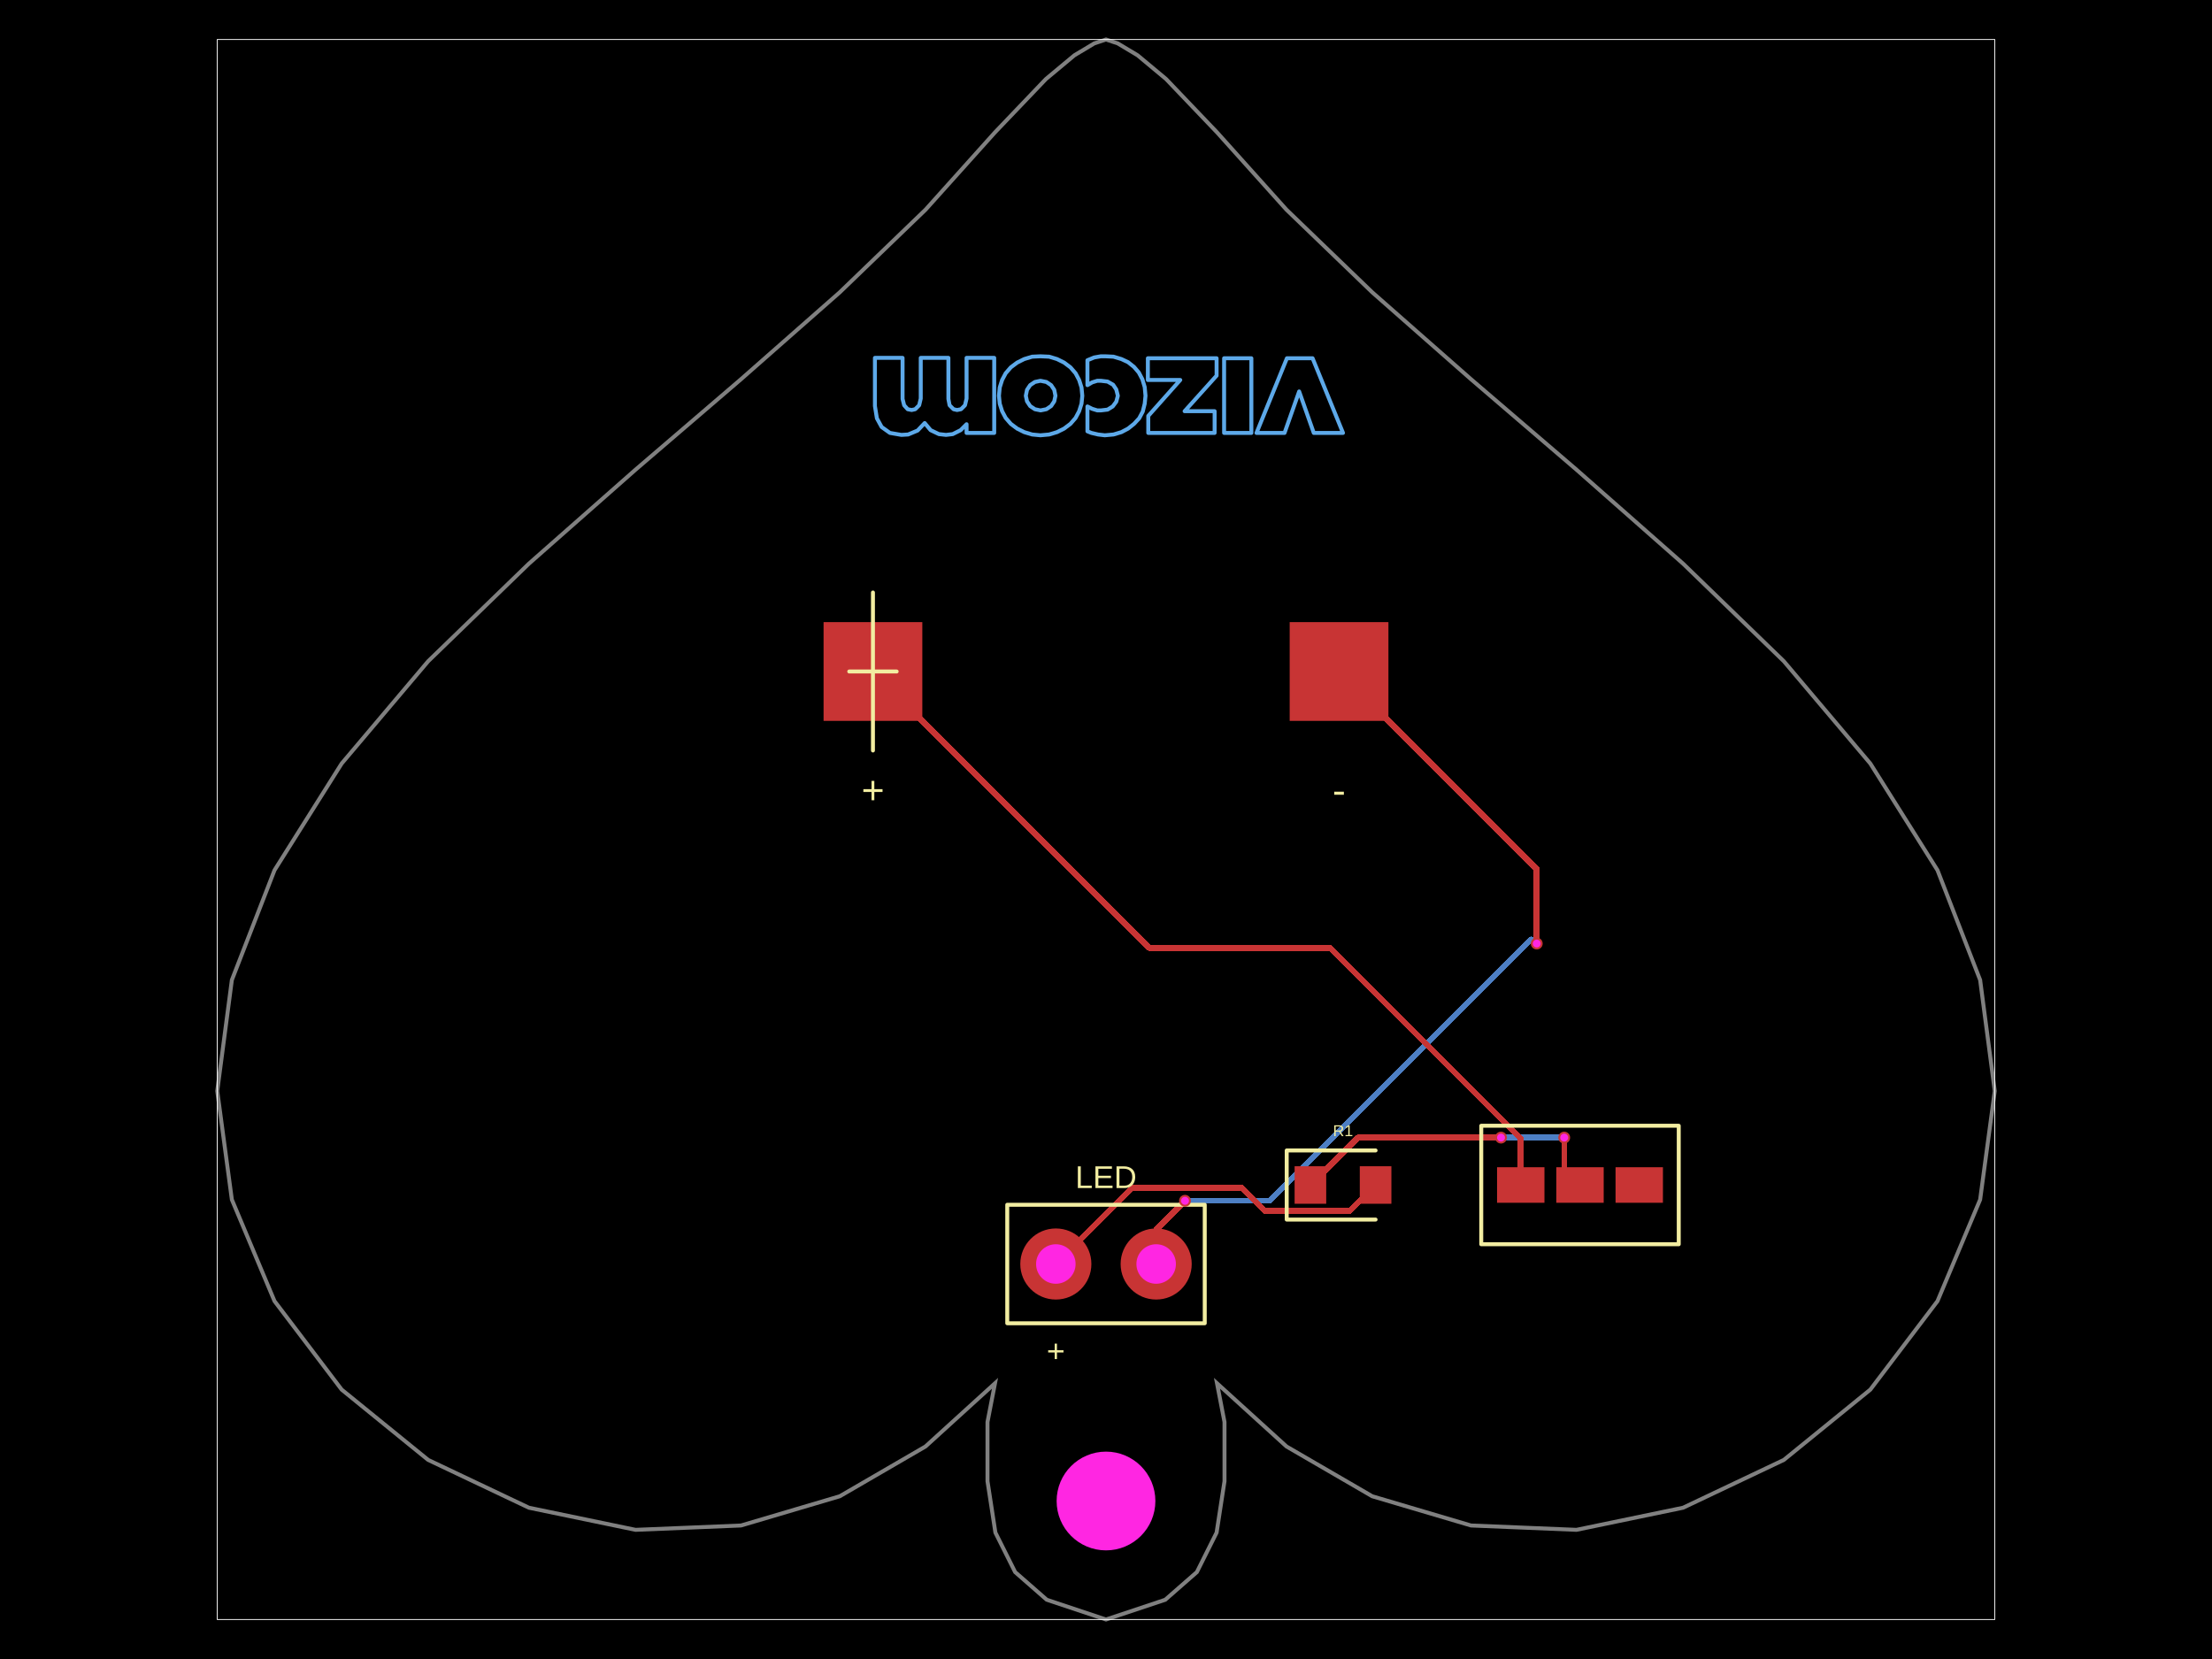
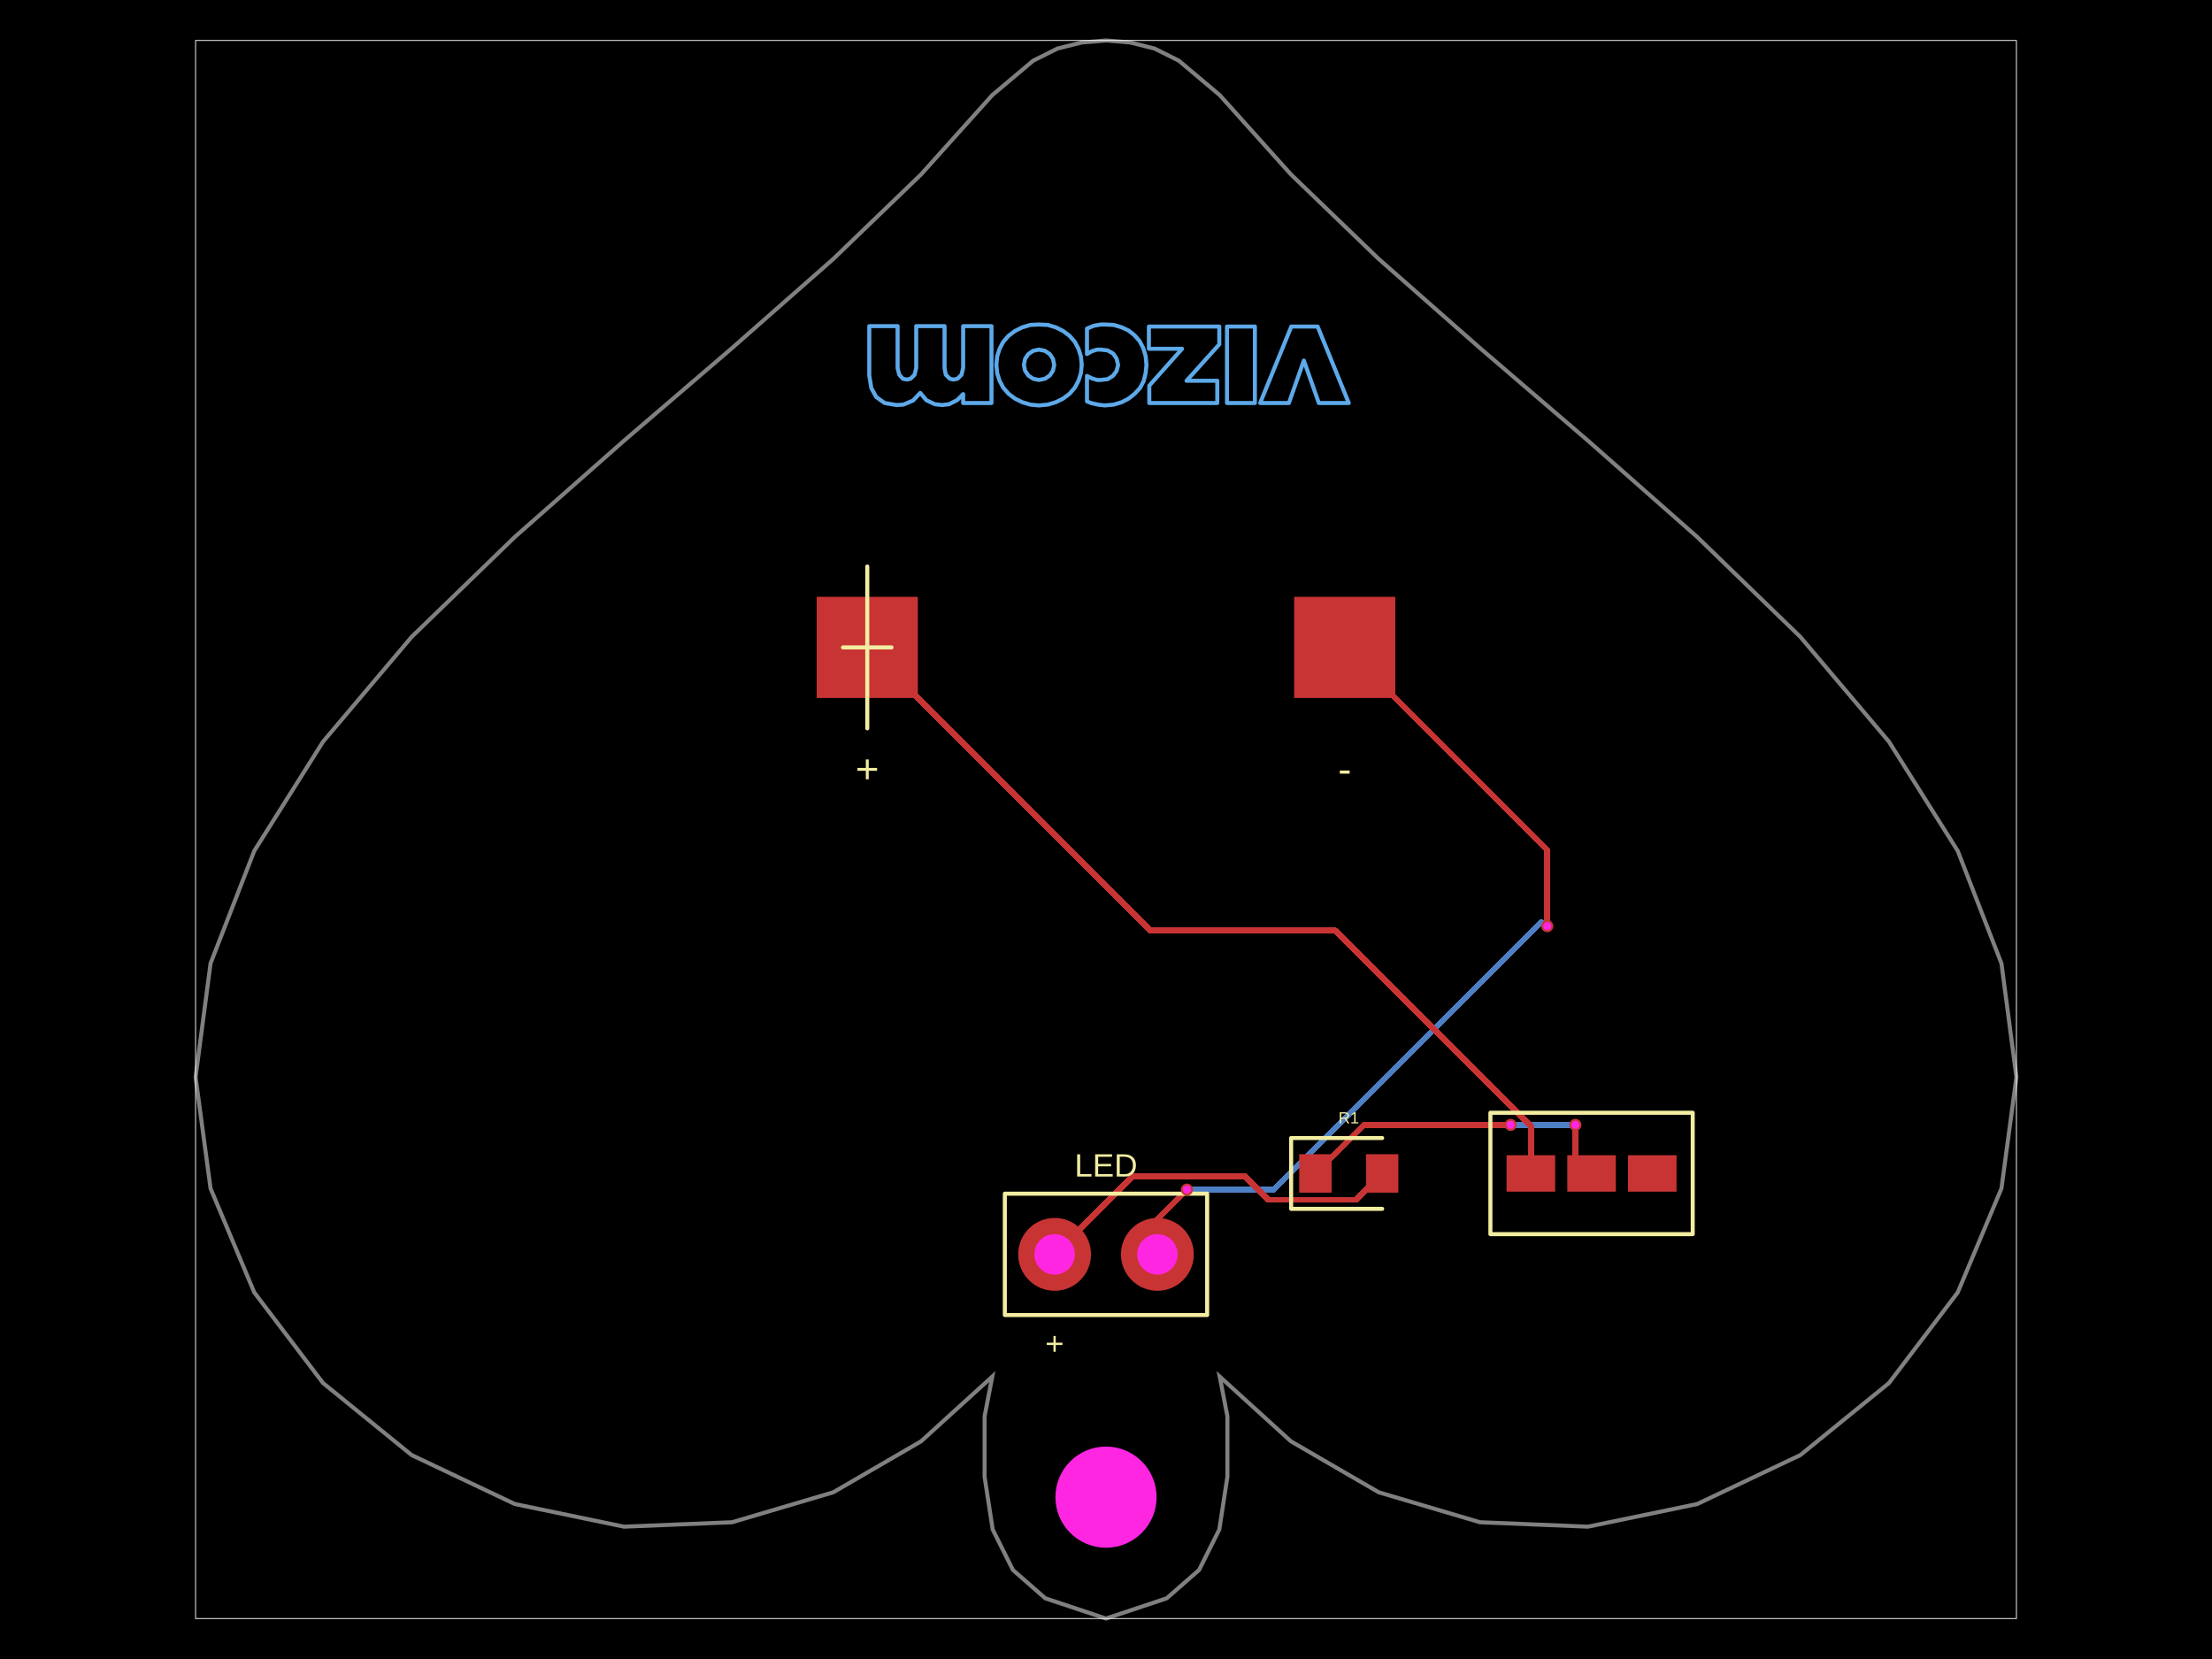
<svg xmlns="http://www.w3.org/2000/svg" width="800" height="600" data-software-used-string="@tscircuit/core@0.0.1112">
  <style />
  <rect class="boundary" x="0" y="0" fill="#000" width="800" height="600" data-type="pcb_background" data-pcb-layer="global" />
-   <rect class="pcb-boundary" fill="none" stroke="#fff" stroke-width="0.3" x="78.571" y="14.286" width="642.857" height="571.429" data-type="pcb_boundary" data-pcb-layer="global" />
-   <path class="pcb-board" d="M 400 585.714 L 421.429 578.571 L 432.857 568.571 L 440 554.286 L 442.857 535.714 L 442.857 514.286 L 440.143 500.286 L 465.286 523.143 L 496.286 541.143 L 532 551.714 L 570.143 553.286 L 608.714 545.286 L 645.143 528 L 676.429 502.571 L 700.714 470.571 L 716.143 433.857 L 721.429 394.571 L 716.143 354.429 L 700.714 314.714 L 676.429 276.143 L 645.143 239.143 L 608.714 203.857 L 570.143 169.857 L 532 137.143 L 496.286 105.714 L 465.286 75.857 L 440.143 47.857 L 421.714 28.571 L 411.429 20 L 404.286 15.714 L 400 14.286 L 395.714 15.714 L 388.571 20 L 378.286 28.571 L 359.857 47.857 L 334.714 75.857 L 303.714 105.714 L 268 137.143 L 229.857 169.857 L 191.286 203.857 L 154.857 239.143 L 123.571 276.143 L 99.286 314.714 L 83.857 354.429 L 78.571 394.571 L 83.857 433.857 L 99.286 470.571 L 123.571 502.571 L 154.857 528 L 191.286 545.286 L 229.857 553.286 L 268 551.714 L 303.714 541.143 L 334.714 523.143 L 359.857 500.286 L 357.143 514.286 L 357.143 535.714 L 360 554.286 L 367.143 568.571 L 378.571 578.571 Z" fill="none" stroke="rgba(255, 255, 255, 0.5)" stroke-width="1.429" data-type="pcb_board" data-pcb-layer="board" />
-   <path class="pcb-trace" stroke="rgb(77, 127, 196)" fill="none" d="M 542.857 411.429 L 542.857 411.429" stroke-width="2.143" stroke-linecap="round" stroke-linejoin="round" shape-rendering="crispEdges" data-type="pcb_trace" data-pcb-layer="bottom" />
-   <path class="pcb-trace" stroke="rgb(77, 127, 196)" fill="none" d="M 542.857 411.429 L 564.273 411.429" stroke-width="2.143" stroke-linecap="round" stroke-linejoin="round" shape-rendering="crispEdges" data-type="pcb_trace" data-pcb-layer="bottom" />
-   <path class="pcb-trace" stroke="rgb(77, 127, 196)" fill="none" d="M 564.273 411.429 L 564.273 411.429" stroke-width="2.143" stroke-linecap="round" stroke-linejoin="round" shape-rendering="crispEdges" data-type="pcb_trace" data-pcb-layer="bottom" />
-   <path class="pcb-trace" stroke="rgb(77, 127, 196)" fill="none" d="M 564.273 411.429 L 565.714 411.429" stroke-width="2.143" stroke-linecap="round" stroke-linejoin="round" shape-rendering="crispEdges" data-type="pcb_trace" data-pcb-layer="bottom" />
-   <path class="pcb-trace" stroke="rgb(77, 127, 196)" fill="none" d="M 565.714 411.429 L 565.714 411.429" stroke-width="2.143" stroke-linecap="round" stroke-linejoin="round" shape-rendering="crispEdges" data-type="pcb_trace" data-pcb-layer="bottom" />
-   <path class="pcb-trace" stroke="rgb(77, 127, 196)" fill="none" d="M 428.571 434.286 L 428.571 434.286" stroke-width="2.143" stroke-linecap="round" stroke-linejoin="round" shape-rendering="crispEdges" data-type="pcb_trace" data-pcb-layer="bottom" />
-   <path class="pcb-trace" stroke="rgb(77, 127, 196)" fill="none" d="M 428.571 434.286 L 459.195 434.286" stroke-width="2.143" stroke-linecap="round" stroke-linejoin="round" shape-rendering="crispEdges" data-type="pcb_trace" data-pcb-layer="bottom" />
-   <path class="pcb-trace" stroke="rgb(77, 127, 196)" fill="none" d="M 459.195 434.286 L 553.699 339.781" stroke-width="2.143" stroke-linecap="round" stroke-linejoin="round" shape-rendering="crispEdges" data-type="pcb_trace" data-pcb-layer="bottom" />
-   <path class="pcb-trace" stroke="rgb(77, 127, 196)" fill="none" d="M 553.699 339.781 L 555.786 341.25" stroke-width="2.143" stroke-linecap="round" stroke-linejoin="round" shape-rendering="crispEdges" data-type="pcb_trace" data-pcb-layer="bottom" />
-   <path class="pcb-trace" stroke="rgb(77, 127, 196)" fill="none" d="M 555.786 341.25 L 555.786 341.25" stroke-width="2.143" stroke-linecap="round" stroke-linejoin="round" shape-rendering="crispEdges" data-type="pcb_trace" data-pcb-layer="bottom" />
-   <path class="pcb-silkscreen pcb-silkscreen-bottom" d="M 474.714 129.571 L 485.714 156.571 L 475.143 156.571 L 469.857 141.571 L 464.571 156.571 L 454.429 156.571 L 465.429 129.571 L 474.714 129.571 Z" fill="none" stroke="#5da9e9" stroke-width="1.429" stroke-linecap="round" stroke-linejoin="round" data-pcb-component-id="null" data-pcb-silkscreen-path-id="pcb_silkscreen_path_5" data-type="pcb_silkscreen_path" data-pcb-layer="bottom" />
-   <path class="pcb-silkscreen pcb-silkscreen-bottom" d="M 442.714 129.571 L 452.571 129.571 L 452.571 156.571 L 442.714 156.571 L 442.714 129.571 Z" fill="none" stroke="#5da9e9" stroke-width="1.429" stroke-linecap="round" stroke-linejoin="round" data-pcb-component-id="null" data-pcb-silkscreen-path-id="pcb_silkscreen_path_6" data-type="pcb_silkscreen_path" data-pcb-layer="bottom" />
-   <path class="pcb-silkscreen pcb-silkscreen-bottom" d="M 415.286 156.571 L 415.286 150.429 L 426.857 137.429 L 415.143 137.429 L 415.143 129.571 L 440 129.571 L 440 135.857 L 428.429 148.714 L 439.286 148.714 L 439.286 156.571 L 415.286 156.571 Z" fill="none" stroke="#5da9e9" stroke-width="1.429" stroke-linecap="round" stroke-linejoin="round" data-pcb-component-id="null" data-pcb-silkscreen-path-id="pcb_silkscreen_path_7" data-type="pcb_silkscreen_path" data-pcb-layer="bottom" />
-   <path class="pcb-silkscreen pcb-silkscreen-bottom" d="M 414.286 143.143 L 414 146 L 413.286 148.857 L 412 151.286 L 410.143 153.286 L 408 155 L 405.571 156.286 L 402.714 157.143 L 399.571 157.429 L 397.143 157.143 L 394.714 156.571 L 393.286 156 L 393.286 147 L 395 147.857 L 396.857 148.429 L 398.143 148.429 L 400.571 148.143 L 402.429 147 L 403.714 145.286 L 404.286 143.143 L 403.714 140.857 L 402.571 139.143 L 400.571 138 L 398.143 137.714 L 396.857 137.714 L 395 138.286 L 393.286 139.286 L 393.286 130.286 L 395.714 129.286 L 398.143 128.857 L 399.714 128.857 L 402.714 129 L 405.571 129.857 L 408 131 L 410.143 132.714 L 411.857 134.714 L 413.143 137.143 L 414 140 L 414.286 143.143 Z" fill="none" stroke="#5da9e9" stroke-width="1.429" stroke-linecap="round" stroke-linejoin="round" data-pcb-component-id="null" data-pcb-silkscreen-path-id="pcb_silkscreen_path_8" data-type="pcb_silkscreen_path" data-pcb-layer="bottom" />
-   <path class="pcb-silkscreen pcb-silkscreen-bottom" d="M 376.286 157.429 L 373.286 157.143 L 370.429 156.286 L 367.857 155 L 365.571 153.286 L 363.714 151.143 L 362.429 148.714 L 361.571 146 L 361.286 143.143 L 361.571 140.143 L 362.429 137.429 L 363.714 135 L 365.571 132.857 L 367.857 131.143 L 370.429 129.857 L 373.286 129 L 376.286 128.857 L 379.429 129 L 382.286 129.857 L 384.857 131.143 L 387.143 132.857 L 389 135 L 390.286 137.429 L 391.143 140.143 L 391.429 143.143 L 391.143 146 L 390.286 148.714 L 389 151.143 L 387.143 153.286 L 384.857 155 L 382.286 156.286 L 379.429 157.143 L 376.286 157.429 Z" fill="none" stroke="#5da9e9" stroke-width="1.429" stroke-linecap="round" stroke-linejoin="round" data-pcb-component-id="null" data-pcb-silkscreen-path-id="pcb_silkscreen_path_9" data-type="pcb_silkscreen_path" data-pcb-layer="bottom" />
-   <path class="pcb-silkscreen pcb-silkscreen-bottom" d="M 376.286 148.429 L 378.429 148 L 380.143 146.857 L 381.286 145.143 L 381.714 143.143 L 381.286 141 L 380.143 139.286 L 378.429 138.143 L 376.286 137.714 L 374.286 138.143 L 372.571 139.286 L 371.429 141 L 371 143.143 L 371.429 145.143 L 372.571 146.857 L 374.286 148 L 376.286 148.429 Z" fill="none" stroke="#5da9e9" stroke-width="1.429" stroke-linecap="round" stroke-linejoin="round" data-pcb-component-id="null" data-pcb-silkscreen-path-id="pcb_silkscreen_path_10" data-type="pcb_silkscreen_path" data-pcb-layer="bottom" />
-   <path class="pcb-silkscreen pcb-silkscreen-bottom" d="M 349.571 144.143 L 349.571 129.429 L 359.571 129.429 L 359.571 156.571 L 349.571 156.571 L 349.571 153.429 L 347.429 155.571 L 344.571 157 L 342.143 157.286 L 339.571 157 L 336.571 155.571 L 334.429 153 L 331.857 155.714 L 328.429 157.143 L 326 157.286 L 321.857 156.571 L 318.857 154.429 L 317.143 151.286 L 316.429 146.857 L 316.429 129.429 L 326.429 129.429 L 326.429 144.286 L 327 146.571 L 328.286 148 L 329.714 148.286 L 331 148 L 332.429 146.571 L 333 144.143 L 333 129.429 L 343 129.429 L 343 144.286 L 343.429 146.571 L 344.857 148 L 346.143 148.286 L 347.571 148 L 349 146.571 L 349.571 144.143 Z" fill="none" stroke="#5da9e9" stroke-width="1.429" stroke-linecap="round" stroke-linejoin="round" data-pcb-component-id="null" data-pcb-silkscreen-path-id="pcb_silkscreen_path_11" data-type="pcb_silkscreen_path" data-pcb-layer="bottom" />
-   <rect class="pcb-pad" fill="rgb(200, 52, 52)" x="297.857" y="225" width="35.714" height="35.714" data-type="pcb_smtpad" data-pcb-layer="top" />
-   <rect class="pcb-pad" fill="rgb(200, 52, 52)" x="466.429" y="225" width="35.714" height="35.714" data-type="pcb_smtpad" data-pcb-layer="top" />
-   <rect class="pcb-pad" fill="rgb(200, 52, 52)" x="541.429" y="422.143" width="17.143" height="12.857" data-type="pcb_smtpad" data-pcb-layer="top" />
-   <rect class="pcb-pad" fill="rgb(200, 52, 52)" x="562.857" y="422.143" width="17.143" height="12.857" data-type="pcb_smtpad" data-pcb-layer="top" />
-   <rect class="pcb-pad" fill="rgb(200, 52, 52)" x="584.286" y="422.143" width="17.143" height="12.857" data-type="pcb_smtpad" data-pcb-layer="top" />
-   <rect class="pcb-pad" fill="rgb(200, 52, 52)" x="468.214" y="421.786" width="11.429" height="13.571" data-type="pcb_smtpad" data-pcb-layer="top" />
-   <rect class="pcb-pad" fill="rgb(200, 52, 52)" x="491.786" y="421.786" width="11.429" height="13.571" data-type="pcb_smtpad" data-pcb-layer="top" />
-   <path class="pcb-trace" stroke="rgb(200, 52, 52)" fill="none" d="M 381.857 457.143 L 409.459 429.541" stroke-width="2.143" stroke-linecap="round" stroke-linejoin="round" shape-rendering="crispEdges" data-type="pcb_trace" data-pcb-layer="top" />
-   <path class="pcb-trace" stroke="rgb(200, 52, 52)" fill="none" d="M 409.459 429.541 L 448.994 429.541" stroke-width="2.143" stroke-linecap="round" stroke-linejoin="round" shape-rendering="crispEdges" data-type="pcb_trace" data-pcb-layer="top" />
-   <path class="pcb-trace" stroke="rgb(200, 52, 52)" fill="none" d="M 448.994 429.541 L 457.349 437.896" stroke-width="2.143" stroke-linecap="round" stroke-linejoin="round" shape-rendering="crispEdges" data-type="pcb_trace" data-pcb-layer="top" />
-   <path class="pcb-trace" stroke="rgb(200, 52, 52)" fill="none" d="M 457.349 437.896 L 488.176 437.896" stroke-width="2.143" stroke-linecap="round" stroke-linejoin="round" shape-rendering="crispEdges" data-type="pcb_trace" data-pcb-layer="top" />
-   <path class="pcb-trace" stroke="rgb(200, 52, 52)" fill="none" d="M 488.176 437.896 L 488.176 437.896" stroke-width="2.143" stroke-linecap="round" stroke-linejoin="round" shape-rendering="crispEdges" data-type="pcb_trace" data-pcb-layer="top" />
-   <path class="pcb-trace" stroke="rgb(200, 52, 52)" fill="none" d="M 488.176 437.896 L 497.5 428.571" stroke-width="2.143" stroke-linecap="round" stroke-linejoin="round" shape-rendering="crispEdges" data-type="pcb_trace" data-pcb-layer="top" />
-   <path class="pcb-trace" stroke="rgb(200, 52, 52)" fill="none" d="M 473.929 428.571 L 491.071 411.429" stroke-width="2.143" stroke-linecap="round" stroke-linejoin="round" shape-rendering="crispEdges" data-type="pcb_trace" data-pcb-layer="top" />
-   <path class="pcb-trace" stroke="rgb(200, 52, 52)" fill="none" d="M 491.071 411.429 L 541.826 411.429" stroke-width="2.143" stroke-linecap="round" stroke-linejoin="round" shape-rendering="crispEdges" data-type="pcb_trace" data-pcb-layer="top" />
-   <path class="pcb-trace" stroke="rgb(200, 52, 52)" fill="none" d="M 541.826 411.429 L 542.857 411.429" stroke-width="2.143" stroke-linecap="round" stroke-linejoin="round" shape-rendering="crispEdges" data-type="pcb_trace" data-pcb-layer="top" />
-   <path class="pcb-trace" stroke="rgb(200, 52, 52)" fill="none" d="M 542.857 411.429 L 542.857 411.429" stroke-width="2.143" stroke-linecap="round" stroke-linejoin="round" shape-rendering="crispEdges" data-type="pcb_trace" data-pcb-layer="top" />
-   <path class="pcb-trace" stroke="rgb(200, 52, 52)" fill="none" d="M 565.714 411.429 L 565.714 411.429" stroke-width="2.143" stroke-linecap="round" stroke-linejoin="round" shape-rendering="crispEdges" data-type="pcb_trace" data-pcb-layer="top" />
-   <path class="pcb-trace" stroke="rgb(200, 52, 52)" fill="none" d="M 565.714 411.429 L 565.714 422.857" stroke-width="2.143" stroke-linecap="round" stroke-linejoin="round" shape-rendering="crispEdges" data-type="pcb_trace" data-pcb-layer="top" />
-   <path class="pcb-trace" stroke="rgb(200, 52, 52)" fill="none" d="M 565.714 422.857 L 571.429 428.571" stroke-width="2.143" stroke-linecap="round" stroke-linejoin="round" shape-rendering="crispEdges" data-type="pcb_trace" data-pcb-layer="top" />
-   <path class="pcb-trace" stroke="rgb(200, 52, 52)" fill="none" d="M 418.143 457.143 L 418.143 444.714" stroke-width="2.143" stroke-linecap="round" stroke-linejoin="round" shape-rendering="crispEdges" data-type="pcb_trace" data-pcb-layer="top" />
-   <path class="pcb-trace" stroke="rgb(200, 52, 52)" fill="none" d="M 418.143 444.714 L 427.031 435.826" stroke-width="2.143" stroke-linecap="round" stroke-linejoin="round" shape-rendering="crispEdges" data-type="pcb_trace" data-pcb-layer="top" />
-   <path class="pcb-trace" stroke="rgb(200, 52, 52)" fill="none" d="M 427.031 435.826 L 428.571 434.286" stroke-width="2.143" stroke-linecap="round" stroke-linejoin="round" shape-rendering="crispEdges" data-type="pcb_trace" data-pcb-layer="top" />
-   <path class="pcb-trace" stroke="rgb(200, 52, 52)" fill="none" d="M 428.571 434.286 L 428.571 434.286" stroke-width="2.143" stroke-linecap="round" stroke-linejoin="round" shape-rendering="crispEdges" data-type="pcb_trace" data-pcb-layer="top" />
-   <path class="pcb-trace" stroke="rgb(200, 52, 52)" fill="none" d="M 555.786 341.25 L 555.786 341.25" stroke-width="2.143" stroke-linecap="round" stroke-linejoin="round" shape-rendering="crispEdges" data-type="pcb_trace" data-pcb-layer="top" />
-   <path class="pcb-trace" stroke="rgb(200, 52, 52)" fill="none" d="M 555.786 341.25 L 555.786 314.357" stroke-width="2.143" stroke-linecap="round" stroke-linejoin="round" shape-rendering="crispEdges" data-type="pcb_trace" data-pcb-layer="top" />
-   <path class="pcb-trace" stroke="rgb(200, 52, 52)" fill="none" d="M 555.786 314.357 L 484.286 242.857" stroke-width="2.143" stroke-linecap="round" stroke-linejoin="round" shape-rendering="crispEdges" data-type="pcb_trace" data-pcb-layer="top" />
-   <path class="pcb-trace" stroke="rgb(200, 52, 52)" fill="none" d="M 550 428.571 L 550 411.83" stroke-width="2.143" stroke-linecap="round" stroke-linejoin="round" shape-rendering="crispEdges" data-type="pcb_trace" data-pcb-layer="top" />
-   <path class="pcb-trace" stroke="rgb(200, 52, 52)" fill="none" d="M 550 411.83 L 481.027 342.857" stroke-width="2.143" stroke-linecap="round" stroke-linejoin="round" shape-rendering="crispEdges" data-type="pcb_trace" data-pcb-layer="top" />
-   <path class="pcb-trace" stroke="rgb(200, 52, 52)" fill="none" d="M 481.027 342.857 L 415.714 342.857" stroke-width="2.143" stroke-linecap="round" stroke-linejoin="round" shape-rendering="crispEdges" data-type="pcb_trace" data-pcb-layer="top" />
-   <path class="pcb-trace" stroke="rgb(200, 52, 52)" fill="none" d="M 415.714 342.857 L 315.714 242.857" stroke-width="2.143" stroke-linecap="round" stroke-linejoin="round" shape-rendering="crispEdges" data-type="pcb_trace" data-pcb-layer="top" />
-   <path class="pcb-silkscreen pcb-silkscreen-top" d="M 315.714 271.429 L 315.714 214.286" fill="none" stroke="#f2eda1" stroke-width="1.429" stroke-linecap="round" stroke-linejoin="round" data-pcb-component-id="pcb_component_0" data-pcb-silkscreen-path-id="pcb_silkscreen_path_0" data-type="pcb_silkscreen_path" data-pcb-layer="top" />
-   <path class="pcb-silkscreen pcb-silkscreen-top" d="M 307.143 242.857 L 324.286 242.857" fill="none" stroke="#f2eda1" stroke-width="1.429" stroke-linecap="round" stroke-linejoin="round" data-pcb-component-id="pcb_component_0" data-pcb-silkscreen-path-id="pcb_silkscreen_path_1" data-type="pcb_silkscreen_path" data-pcb-layer="top" />
-   <text x="0" y="0" dx="0" dy="0" fill="#f2eda1" font-family="Arial, sans-serif" font-size="14.286" text-anchor="middle" dominant-baseline="central" transform="matrix(1,0,0,1,315.7143,285.7143)" class="pcb-silkscreen-text pcb-silkscreen-top" data-pcb-silkscreen-text-id="pcb_component_0" stroke="none" data-type="pcb_silkscreen_text" data-pcb-layer="top">+</text>
-   <text x="0" y="0" dx="0" dy="0" fill="#f2eda1" font-family="Arial, sans-serif" font-size="14.286" text-anchor="middle" dominant-baseline="central" transform="matrix(1,0,0,1,484.2857,285.7143)" class="pcb-silkscreen-text pcb-silkscreen-top" data-pcb-silkscreen-text-id="pcb_component_0" stroke="none" data-type="pcb_silkscreen_text" data-pcb-layer="top">-</text>
-   <path class="pcb-silkscreen pcb-silkscreen-top" d="M 535.714 450 L 607.143 450 L 607.143 407.143 L 535.714 407.143 L 535.714 450 Z" fill="none" stroke="#f2eda1" stroke-width="1.429" stroke-linecap="round" stroke-linejoin="round" data-pcb-component-id="pcb_component_1" data-pcb-silkscreen-path-id="pcb_silkscreen_path_2" data-type="pcb_silkscreen_path" data-pcb-layer="top" />
-   <path class="pcb-silkscreen pcb-silkscreen-top" d="M 497.5 416.071 L 465.357 416.071 L 465.357 441.071 L 497.5 441.071" fill="none" stroke="#f2eda1" stroke-width="1.429" stroke-linecap="round" stroke-linejoin="round" data-pcb-component-id="pcb_component_2" data-pcb-silkscreen-path-id="pcb_silkscreen_path_3" data-type="pcb_silkscreen_path" data-pcb-layer="top" />
-   <text x="0" y="0" dx="0" dy="0" fill="#f2eda1" font-family="Arial, sans-serif" font-size="5.714" text-anchor="middle" dominant-baseline="central" transform="matrix(1,0,0,1,485.7143,408.9286)" class="pcb-silkscreen-text pcb-silkscreen-top" data-pcb-silkscreen-text-id="pcb_component_2" stroke="none" data-type="pcb_silkscreen_text" data-pcb-layer="top">R1</text>
-   <path class="pcb-silkscreen pcb-silkscreen-top" d="M 364.286 478.571 L 435.714 478.571 L 435.714 435.714 L 364.286 435.714 L 364.286 478.571 Z" fill="none" stroke="#f2eda1" stroke-width="1.429" stroke-linecap="round" stroke-linejoin="round" data-pcb-component-id="pcb_component_3" data-pcb-silkscreen-path-id="pcb_silkscreen_path_4" data-type="pcb_silkscreen_path" data-pcb-layer="top" />
-   <text x="0" y="0" dx="0" dy="0" fill="#f2eda1" font-family="Arial, sans-serif" font-size="11.429" text-anchor="middle" dominant-baseline="central" transform="matrix(1,0,0,1,381.8571,488.5714)" class="pcb-silkscreen-text pcb-silkscreen-top" data-pcb-silkscreen-text-id="pcb_component_3" stroke="none" data-type="pcb_silkscreen_text" data-pcb-layer="top">+</text>
-   <text x="0" y="0" dx="0" dy="0" fill="#f2eda1" font-family="Arial, sans-serif" font-size="11.429" text-anchor="middle" dominant-baseline="central" transform="matrix(1,0,0,1,400,425.7143)" class="pcb-silkscreen-text pcb-silkscreen-top" data-pcb-silkscreen-text-id="pcb_component_3" stroke="none" data-type="pcb_silkscreen_text" data-pcb-layer="top">LED</text>
+   <rect class="pcb-boundary" fill="none" stroke="#fff" stroke-width="0.3" x="70.732" y="14.634" width="658.537" height="570.732" data-type="pcb_boundary" data-pcb-layer="global" />
+   <path class="pcb-board" d="M 400 585.366 L 421.951 578.049 L 433.659 567.805 L 440.976 553.171 L 443.902 534.146 L 443.902 512.195 L 441.122 497.854 L 466.878 521.268 L 498.634 539.707 L 535.22 550.537 L 574.293 552.146 L 613.805 543.951 L 651.122 526.244 L 683.171 500.195 L 708.049 467.415 L 723.854 429.805 L 729.268 389.561 L 723.854 348.439 L 708.049 307.756 L 683.171 268.244 L 651.122 230.341 L 613.805 194.195 L 574.293 159.366 L 535.22 125.854 L 498.634 93.659 L 466.878 63.073 L 441.122 34.39 L 426.341 21.951 L 417.561 17.561 L 408.78 15.366 L 400 14.634 L 391.22 15.366 L 382.439 17.561 L 373.659 21.951 L 358.878 34.39 L 333.122 63.073 L 301.366 93.659 L 264.78 125.854 L 225.707 159.366 L 186.195 194.195 L 148.878 230.341 L 116.829 268.244 L 91.951 307.756 L 76.146 348.439 L 70.732 389.561 L 76.146 429.805 L 91.951 467.415 L 116.829 500.195 L 148.878 526.244 L 186.195 543.951 L 225.707 552.146 L 264.78 550.537 L 301.366 539.707 L 333.122 521.268 L 358.878 497.854 L 356.098 512.195 L 356.098 534.146 L 359.024 553.171 L 366.341 567.805 L 378.049 578.049 Z" fill="none" stroke="rgba(255, 255, 255, 0.5)" stroke-width="1.463" data-type="pcb_board" data-pcb-layer="board" />
+   <path class="pcb-trace" stroke="rgb(77, 127, 196)" fill="none" d="M 546.341 406.829 L 546.341 406.829" stroke-width="2.195" stroke-linecap="round" stroke-linejoin="round" shape-rendering="crispEdges" data-type="pcb_trace" data-pcb-layer="bottom" />
+   <path class="pcb-trace" stroke="rgb(77, 127, 196)" fill="none" d="M 546.341 406.829 L 568.279 406.829" stroke-width="2.195" stroke-linecap="round" stroke-linejoin="round" shape-rendering="crispEdges" data-type="pcb_trace" data-pcb-layer="bottom" />
+   <path class="pcb-trace" stroke="rgb(77, 127, 196)" fill="none" d="M 568.279 406.829 L 568.279 406.829" stroke-width="2.195" stroke-linecap="round" stroke-linejoin="round" shape-rendering="crispEdges" data-type="pcb_trace" data-pcb-layer="bottom" />
+   <path class="pcb-trace" stroke="rgb(77, 127, 196)" fill="none" d="M 568.279 406.829 L 569.756 406.829" stroke-width="2.195" stroke-linecap="round" stroke-linejoin="round" shape-rendering="crispEdges" data-type="pcb_trace" data-pcb-layer="bottom" />
+   <path class="pcb-trace" stroke="rgb(77, 127, 196)" fill="none" d="M 569.756 406.829 L 569.756 406.829" stroke-width="2.195" stroke-linecap="round" stroke-linejoin="round" shape-rendering="crispEdges" data-type="pcb_trace" data-pcb-layer="bottom" />
+   <path class="pcb-trace" stroke="rgb(77, 127, 196)" fill="none" d="M 429.268 430.244 L 429.268 430.244" stroke-width="2.195" stroke-linecap="round" stroke-linejoin="round" shape-rendering="crispEdges" data-type="pcb_trace" data-pcb-layer="bottom" />
+   <path class="pcb-trace" stroke="rgb(77, 127, 196)" fill="none" d="M 429.268 430.244 L 460.638 430.244" stroke-width="2.195" stroke-linecap="round" stroke-linejoin="round" shape-rendering="crispEdges" data-type="pcb_trace" data-pcb-layer="bottom" />
+   <path class="pcb-trace" stroke="rgb(77, 127, 196)" fill="none" d="M 460.638 430.244 L 557.448 333.434" stroke-width="2.195" stroke-linecap="round" stroke-linejoin="round" shape-rendering="crispEdges" data-type="pcb_trace" data-pcb-layer="bottom" />
+   <path class="pcb-trace" stroke="rgb(77, 127, 196)" fill="none" d="M 557.448 333.434 L 559.585 334.939" stroke-width="2.195" stroke-linecap="round" stroke-linejoin="round" shape-rendering="crispEdges" data-type="pcb_trace" data-pcb-layer="bottom" />
+   <path class="pcb-trace" stroke="rgb(77, 127, 196)" fill="none" d="M 559.585 334.939 L 559.585 334.939" stroke-width="2.195" stroke-linecap="round" stroke-linejoin="round" shape-rendering="crispEdges" data-type="pcb_trace" data-pcb-layer="bottom" />
+   <path class="pcb-silkscreen pcb-silkscreen-bottom" d="M 476.537 118.098 L 487.805 145.756 L 476.976 145.756 L 471.561 130.39 L 466.146 145.756 L 455.756 145.756 L 467.024 118.098 L 476.537 118.098 Z" fill="none" stroke="#5da9e9" stroke-width="1.463" stroke-linecap="round" stroke-linejoin="round" data-pcb-component-id="null" data-pcb-silkscreen-path-id="pcb_silkscreen_path_5" data-type="pcb_silkscreen_path" data-pcb-layer="bottom" />
+   <path class="pcb-silkscreen pcb-silkscreen-bottom" d="M 443.756 118.098 L 453.854 118.098 L 453.854 145.756 L 443.756 145.756 L 443.756 118.098 Z" fill="none" stroke="#5da9e9" stroke-width="1.463" stroke-linecap="round" stroke-linejoin="round" data-pcb-component-id="null" data-pcb-silkscreen-path-id="pcb_silkscreen_path_6" data-type="pcb_silkscreen_path" data-pcb-layer="bottom" />
+   <path class="pcb-silkscreen pcb-silkscreen-bottom" d="M 415.659 145.756 L 415.659 139.463 L 427.512 126.146 L 415.512 126.146 L 415.512 118.098 L 440.976 118.098 L 440.976 124.537 L 429.122 137.707 L 440.244 137.707 L 440.244 145.756 L 415.659 145.756 Z" fill="none" stroke="#5da9e9" stroke-width="1.463" stroke-linecap="round" stroke-linejoin="round" data-pcb-component-id="null" data-pcb-silkscreen-path-id="pcb_silkscreen_path_7" data-type="pcb_silkscreen_path" data-pcb-layer="bottom" />
+   <path class="pcb-silkscreen pcb-silkscreen-bottom" d="M 414.634 132 L 414.341 134.927 L 413.61 137.854 L 412.293 140.341 L 410.39 142.39 L 408.195 144.146 L 405.707 145.463 L 402.78 146.341 L 399.561 146.634 L 397.073 146.341 L 394.585 145.756 L 393.122 145.171 L 393.122 135.951 L 394.878 136.829 L 396.78 137.415 L 398.098 137.415 L 400.585 137.122 L 402.488 135.951 L 403.805 134.195 L 404.39 132 L 403.805 129.659 L 402.634 127.902 L 400.585 126.732 L 398.098 126.439 L 396.78 126.439 L 394.878 127.024 L 393.122 128.049 L 393.122 118.829 L 395.61 117.805 L 398.098 117.366 L 399.707 117.366 L 402.78 117.512 L 405.707 118.39 L 408.195 119.561 L 410.39 121.317 L 412.146 123.366 L 413.463 125.854 L 414.341 128.78 L 414.634 132 Z" fill="none" stroke="#5da9e9" stroke-width="1.463" stroke-linecap="round" stroke-linejoin="round" data-pcb-component-id="null" data-pcb-silkscreen-path-id="pcb_silkscreen_path_8" data-type="pcb_silkscreen_path" data-pcb-layer="bottom" />
+   <path class="pcb-silkscreen pcb-silkscreen-bottom" d="M 375.707 146.634 L 372.634 146.341 L 369.707 145.463 L 367.073 144.146 L 364.732 142.39 L 362.829 140.195 L 361.512 137.707 L 360.634 134.927 L 360.341 132 L 360.634 128.927 L 361.512 126.146 L 362.829 123.659 L 364.732 121.463 L 367.073 119.707 L 369.707 118.39 L 372.634 117.512 L 375.707 117.366 L 378.927 117.512 L 381.854 118.39 L 384.488 119.707 L 386.829 121.463 L 388.732 123.659 L 390.049 126.146 L 390.927 128.927 L 391.22 132 L 390.927 134.927 L 390.049 137.707 L 388.732 140.195 L 386.829 142.39 L 384.488 144.146 L 381.854 145.463 L 378.927 146.341 L 375.707 146.634 Z" fill="none" stroke="#5da9e9" stroke-width="1.463" stroke-linecap="round" stroke-linejoin="round" data-pcb-component-id="null" data-pcb-silkscreen-path-id="pcb_silkscreen_path_9" data-type="pcb_silkscreen_path" data-pcb-layer="bottom" />
+   <path class="pcb-silkscreen pcb-silkscreen-bottom" d="M 375.707 137.415 L 377.902 136.976 L 379.659 135.805 L 380.829 134.049 L 381.268 132 L 380.829 129.805 L 379.659 128.049 L 377.902 126.878 L 375.707 126.439 L 373.659 126.878 L 371.902 128.049 L 370.732 129.805 L 370.293 132 L 370.732 134.049 L 371.902 135.805 L 373.659 136.976 L 375.707 137.415 Z" fill="none" stroke="#5da9e9" stroke-width="1.463" stroke-linecap="round" stroke-linejoin="round" data-pcb-component-id="null" data-pcb-silkscreen-path-id="pcb_silkscreen_path_10" data-type="pcb_silkscreen_path" data-pcb-layer="bottom" />
+   <path class="pcb-silkscreen pcb-silkscreen-bottom" d="M 348.341 133.024 L 348.341 117.951 L 358.585 117.951 L 358.585 145.756 L 348.341 145.756 L 348.341 142.537 L 346.146 144.732 L 343.22 146.195 L 340.732 146.488 L 338.098 146.195 L 335.024 144.732 L 332.829 142.098 L 330.195 144.878 L 326.683 146.341 L 324.195 146.488 L 319.951 145.756 L 316.878 143.561 L 315.122 140.341 L 314.39 135.805 L 314.39 117.951 L 324.634 117.951 L 324.634 133.171 L 325.22 135.512 L 326.537 136.976 L 328 137.268 L 329.317 136.976 L 330.78 135.512 L 331.366 133.024 L 331.366 117.951 L 341.61 117.951 L 341.61 133.171 L 342.049 135.512 L 343.512 136.976 L 344.829 137.268 L 346.293 136.976 L 347.756 135.512 L 348.341 133.024 Z" fill="none" stroke="#5da9e9" stroke-width="1.463" stroke-linecap="round" stroke-linejoin="round" data-pcb-component-id="null" data-pcb-silkscreen-path-id="pcb_silkscreen_path_11" data-type="pcb_silkscreen_path" data-pcb-layer="bottom" />
+   <rect class="pcb-pad" fill="rgb(200, 52, 52)" x="295.366" y="215.854" width="36.585" height="36.585" data-type="pcb_smtpad" data-pcb-layer="top" />
+   <rect class="pcb-pad" fill="rgb(200, 52, 52)" x="468.049" y="215.854" width="36.585" height="36.585" data-type="pcb_smtpad" data-pcb-layer="top" />
+   <rect class="pcb-pad" fill="rgb(200, 52, 52)" x="544.878" y="417.805" width="17.561" height="13.171" data-type="pcb_smtpad" data-pcb-layer="top" />
+   <rect class="pcb-pad" fill="rgb(200, 52, 52)" x="566.829" y="417.805" width="17.561" height="13.171" data-type="pcb_smtpad" data-pcb-layer="top" />
+   <rect class="pcb-pad" fill="rgb(200, 52, 52)" x="588.78" y="417.805" width="17.561" height="13.171" data-type="pcb_smtpad" data-pcb-layer="top" />
+   <rect class="pcb-pad" fill="rgb(200, 52, 52)" x="469.878" y="417.439" width="11.707" height="13.902" data-type="pcb_smtpad" data-pcb-layer="top" />
+   <rect class="pcb-pad" fill="rgb(200, 52, 52)" x="494.024" y="417.439" width="11.707" height="13.902" data-type="pcb_smtpad" data-pcb-layer="top" />
+   <path class="pcb-trace" stroke="rgb(200, 52, 52)" fill="none" d="M 381.415 453.659 L 409.69 425.383" stroke-width="2.195" stroke-linecap="round" stroke-linejoin="round" shape-rendering="crispEdges" data-type="pcb_trace" data-pcb-layer="top" />
+   <path class="pcb-trace" stroke="rgb(200, 52, 52)" fill="none" d="M 409.69 425.383 L 450.189 425.383" stroke-width="2.195" stroke-linecap="round" stroke-linejoin="round" shape-rendering="crispEdges" data-type="pcb_trace" data-pcb-layer="top" />
+   <path class="pcb-trace" stroke="rgb(200, 52, 52)" fill="none" d="M 450.189 425.383 L 458.748 433.942" stroke-width="2.195" stroke-linecap="round" stroke-linejoin="round" shape-rendering="crispEdges" data-type="pcb_trace" data-pcb-layer="top" />
+   <path class="pcb-trace" stroke="rgb(200, 52, 52)" fill="none" d="M 458.748 433.942 L 490.326 433.942" stroke-width="2.195" stroke-linecap="round" stroke-linejoin="round" shape-rendering="crispEdges" data-type="pcb_trace" data-pcb-layer="top" />
+   <path class="pcb-trace" stroke="rgb(200, 52, 52)" fill="none" d="M 490.326 433.942 L 490.326 433.942" stroke-width="2.195" stroke-linecap="round" stroke-linejoin="round" shape-rendering="crispEdges" data-type="pcb_trace" data-pcb-layer="top" />
+   <path class="pcb-trace" stroke="rgb(200, 52, 52)" fill="none" d="M 490.326 433.942 L 499.878 424.39" stroke-width="2.195" stroke-linecap="round" stroke-linejoin="round" shape-rendering="crispEdges" data-type="pcb_trace" data-pcb-layer="top" />
+   <path class="pcb-trace" stroke="rgb(200, 52, 52)" fill="none" d="M 475.732 424.39 L 493.293 406.829" stroke-width="2.195" stroke-linecap="round" stroke-linejoin="round" shape-rendering="crispEdges" data-type="pcb_trace" data-pcb-layer="top" />
+   <path class="pcb-trace" stroke="rgb(200, 52, 52)" fill="none" d="M 493.293 406.829 L 545.285 406.829" stroke-width="2.195" stroke-linecap="round" stroke-linejoin="round" shape-rendering="crispEdges" data-type="pcb_trace" data-pcb-layer="top" />
+   <path class="pcb-trace" stroke="rgb(200, 52, 52)" fill="none" d="M 545.285 406.829 L 546.341 406.829" stroke-width="2.195" stroke-linecap="round" stroke-linejoin="round" shape-rendering="crispEdges" data-type="pcb_trace" data-pcb-layer="top" />
+   <path class="pcb-trace" stroke="rgb(200, 52, 52)" fill="none" d="M 546.341 406.829 L 546.341 406.829" stroke-width="2.195" stroke-linecap="round" stroke-linejoin="round" shape-rendering="crispEdges" data-type="pcb_trace" data-pcb-layer="top" />
+   <path class="pcb-trace" stroke="rgb(200, 52, 52)" fill="none" d="M 569.756 406.829 L 569.756 406.829" stroke-width="2.195" stroke-linecap="round" stroke-linejoin="round" shape-rendering="crispEdges" data-type="pcb_trace" data-pcb-layer="top" />
+   <path class="pcb-trace" stroke="rgb(200, 52, 52)" fill="none" d="M 569.756 406.829 L 569.756 418.537" stroke-width="2.195" stroke-linecap="round" stroke-linejoin="round" shape-rendering="crispEdges" data-type="pcb_trace" data-pcb-layer="top" />
+   <path class="pcb-trace" stroke="rgb(200, 52, 52)" fill="none" d="M 569.756 418.537 L 575.61 424.39" stroke-width="2.195" stroke-linecap="round" stroke-linejoin="round" shape-rendering="crispEdges" data-type="pcb_trace" data-pcb-layer="top" />
+   <path class="pcb-trace" stroke="rgb(200, 52, 52)" fill="none" d="M 418.585 453.659 L 418.585 440.927" stroke-width="2.195" stroke-linecap="round" stroke-linejoin="round" shape-rendering="crispEdges" data-type="pcb_trace" data-pcb-layer="top" />
+   <path class="pcb-trace" stroke="rgb(200, 52, 52)" fill="none" d="M 418.585 440.927 L 427.69 431.822" stroke-width="2.195" stroke-linecap="round" stroke-linejoin="round" shape-rendering="crispEdges" data-type="pcb_trace" data-pcb-layer="top" />
+   <path class="pcb-trace" stroke="rgb(200, 52, 52)" fill="none" d="M 427.69 431.822 L 429.268 430.244" stroke-width="2.195" stroke-linecap="round" stroke-linejoin="round" shape-rendering="crispEdges" data-type="pcb_trace" data-pcb-layer="top" />
+   <path class="pcb-trace" stroke="rgb(200, 52, 52)" fill="none" d="M 429.268 430.244 L 429.268 430.244" stroke-width="2.195" stroke-linecap="round" stroke-linejoin="round" shape-rendering="crispEdges" data-type="pcb_trace" data-pcb-layer="top" />
+   <path class="pcb-trace" stroke="rgb(200, 52, 52)" fill="none" d="M 559.585 334.939 L 559.585 334.939" stroke-width="2.195" stroke-linecap="round" stroke-linejoin="round" shape-rendering="crispEdges" data-type="pcb_trace" data-pcb-layer="top" />
+   <path class="pcb-trace" stroke="rgb(200, 52, 52)" fill="none" d="M 559.585 334.939 L 559.585 307.39" stroke-width="2.195" stroke-linecap="round" stroke-linejoin="round" shape-rendering="crispEdges" data-type="pcb_trace" data-pcb-layer="top" />
+   <path class="pcb-trace" stroke="rgb(200, 52, 52)" fill="none" d="M 559.585 307.39 L 486.341 234.146" stroke-width="2.195" stroke-linecap="round" stroke-linejoin="round" shape-rendering="crispEdges" data-type="pcb_trace" data-pcb-layer="top" />
+   <path class="pcb-trace" stroke="rgb(200, 52, 52)" fill="none" d="M 553.659 424.39 L 553.659 407.24" stroke-width="2.195" stroke-linecap="round" stroke-linejoin="round" shape-rendering="crispEdges" data-type="pcb_trace" data-pcb-layer="top" />
+   <path class="pcb-trace" stroke="rgb(200, 52, 52)" fill="none" d="M 553.659 407.24 L 483.004 336.585" stroke-width="2.195" stroke-linecap="round" stroke-linejoin="round" shape-rendering="crispEdges" data-type="pcb_trace" data-pcb-layer="top" />
+   <path class="pcb-trace" stroke="rgb(200, 52, 52)" fill="none" d="M 483.004 336.585 L 416.098 336.585" stroke-width="2.195" stroke-linecap="round" stroke-linejoin="round" shape-rendering="crispEdges" data-type="pcb_trace" data-pcb-layer="top" />
+   <path class="pcb-trace" stroke="rgb(200, 52, 52)" fill="none" d="M 416.098 336.585 L 313.659 234.146" stroke-width="2.195" stroke-linecap="round" stroke-linejoin="round" shape-rendering="crispEdges" data-type="pcb_trace" data-pcb-layer="top" />
+   <path class="pcb-silkscreen pcb-silkscreen-top" d="M 313.659 263.415 L 313.659 204.878" fill="none" stroke="#f2eda1" stroke-width="1.463" stroke-linecap="round" stroke-linejoin="round" data-pcb-component-id="pcb_component_0" data-pcb-silkscreen-path-id="pcb_silkscreen_path_0" data-type="pcb_silkscreen_path" data-pcb-layer="top" />
+   <path class="pcb-silkscreen pcb-silkscreen-top" d="M 304.878 234.146 L 322.439 234.146" fill="none" stroke="#f2eda1" stroke-width="1.463" stroke-linecap="round" stroke-linejoin="round" data-pcb-component-id="pcb_component_0" data-pcb-silkscreen-path-id="pcb_silkscreen_path_1" data-type="pcb_silkscreen_path" data-pcb-layer="top" />
+   <text x="0" y="0" dx="0" dy="0" fill="#f2eda1" font-family="Arial, sans-serif" font-size="14.634" text-anchor="middle" dominant-baseline="central" transform="matrix(1,0,0,1,313.6585,278.0488)" class="pcb-silkscreen-text pcb-silkscreen-top" data-pcb-silkscreen-text-id="pcb_component_0" stroke="none" data-type="pcb_silkscreen_text" data-pcb-layer="top">+</text>
+   <text x="0" y="0" dx="0" dy="0" fill="#f2eda1" font-family="Arial, sans-serif" font-size="14.634" text-anchor="middle" dominant-baseline="central" transform="matrix(1,0,0,1,486.3415,278.0488)" class="pcb-silkscreen-text pcb-silkscreen-top" data-pcb-silkscreen-text-id="pcb_component_0" stroke="none" data-type="pcb_silkscreen_text" data-pcb-layer="top">-</text>
+   <path class="pcb-silkscreen pcb-silkscreen-top" d="M 539.024 446.341 L 612.195 446.341 L 612.195 402.439 L 539.024 402.439 L 539.024 446.341 Z" fill="none" stroke="#f2eda1" stroke-width="1.463" stroke-linecap="round" stroke-linejoin="round" data-pcb-component-id="pcb_component_1" data-pcb-silkscreen-path-id="pcb_silkscreen_path_2" data-type="pcb_silkscreen_path" data-pcb-layer="top" />
+   <path class="pcb-silkscreen pcb-silkscreen-top" d="M 499.878 411.585 L 466.951 411.585 L 466.951 437.195 L 499.878 437.195" fill="none" stroke="#f2eda1" stroke-width="1.463" stroke-linecap="round" stroke-linejoin="round" data-pcb-component-id="pcb_component_2" data-pcb-silkscreen-path-id="pcb_silkscreen_path_3" data-type="pcb_silkscreen_path" data-pcb-layer="top" />
+   <text x="0" y="0" dx="0" dy="0" fill="#f2eda1" font-family="Arial, sans-serif" font-size="5.854" text-anchor="middle" dominant-baseline="central" transform="matrix(1,0,0,1,487.8049,404.2683)" class="pcb-silkscreen-text pcb-silkscreen-top" data-pcb-silkscreen-text-id="pcb_component_2" stroke="none" data-type="pcb_silkscreen_text" data-pcb-layer="top">R1</text>
+   <path class="pcb-silkscreen pcb-silkscreen-top" d="M 363.415 475.61 L 436.585 475.61 L 436.585 431.707 L 363.415 431.707 L 363.415 475.61 Z" fill="none" stroke="#f2eda1" stroke-width="1.463" stroke-linecap="round" stroke-linejoin="round" data-pcb-component-id="pcb_component_3" data-pcb-silkscreen-path-id="pcb_silkscreen_path_4" data-type="pcb_silkscreen_path" data-pcb-layer="top" />
+   <text x="0" y="0" dx="0" dy="0" fill="#f2eda1" font-family="Arial, sans-serif" font-size="11.707" text-anchor="middle" dominant-baseline="central" transform="matrix(1,0,0,1,381.4146,485.8537)" class="pcb-silkscreen-text pcb-silkscreen-top" data-pcb-silkscreen-text-id="pcb_component_3" stroke="none" data-type="pcb_silkscreen_text" data-pcb-layer="top">+</text>
+   <text x="0" y="0" dx="0" dy="0" fill="#f2eda1" font-family="Arial, sans-serif" font-size="11.707" text-anchor="middle" dominant-baseline="central" transform="matrix(1,0,0,1,400,421.4634)" class="pcb-silkscreen-text pcb-silkscreen-top" data-pcb-silkscreen-text-id="pcb_component_3" stroke="none" data-type="pcb_silkscreen_text" data-pcb-layer="top">LED</text>
  <g data-type="pcb_plated_hole" data-pcb-layer="through">
-     <circle class="pcb-hole-outer" fill="rgb(200, 52, 52)" cx="381.857" cy="457.143" r="12.857" data-type="pcb_plated_hole" data-pcb-layer="top" />
-     <circle class="pcb-hole-inner" fill="#FF26E2" cx="381.857" cy="457.143" r="7.143" data-type="pcb_plated_hole_drill" data-pcb-layer="drill" />
+     <circle class="pcb-hole-outer" fill="rgb(200, 52, 52)" cx="381.415" cy="453.659" r="13.171" data-type="pcb_plated_hole" data-pcb-layer="top" />
+     <circle class="pcb-hole-inner" fill="#FF26E2" cx="381.415" cy="453.659" r="7.317" data-type="pcb_plated_hole_drill" data-pcb-layer="drill" />
  </g>
  <g data-type="pcb_plated_hole" data-pcb-layer="through">
-     <circle class="pcb-hole-outer" fill="rgb(200, 52, 52)" cx="418.143" cy="457.143" r="12.857" data-type="pcb_plated_hole" data-pcb-layer="top" />
-     <circle class="pcb-hole-inner" fill="#FF26E2" cx="418.143" cy="457.143" r="7.143" data-type="pcb_plated_hole_drill" data-pcb-layer="drill" />
+     <circle class="pcb-hole-outer" fill="rgb(200, 52, 52)" cx="418.585" cy="453.659" r="13.171" data-type="pcb_plated_hole" data-pcb-layer="top" />
+     <circle class="pcb-hole-inner" fill="#FF26E2" cx="418.585" cy="453.659" r="7.317" data-type="pcb_plated_hole_drill" data-pcb-layer="drill" />
  </g>
  <g data-type="pcb_via" data-pcb-layer="through">
-     <circle class="pcb-hole-outer" fill="rgb(200, 52, 52)" cx="542.857" cy="411.429" r="2.143" data-type="pcb_via" data-pcb-layer="top" />
-     <circle class="pcb-hole-inner" fill="#FF26E2" cx="542.857" cy="411.429" r="1.429" data-type="pcb_via" data-pcb-layer="drill" />
+     <circle class="pcb-hole-outer" fill="rgb(200, 52, 52)" cx="546.341" cy="406.829" r="2.195" data-type="pcb_via" data-pcb-layer="top" />
+     <circle class="pcb-hole-inner" fill="#FF26E2" cx="546.341" cy="406.829" r="1.463" data-type="pcb_via" data-pcb-layer="drill" />
  </g>
  <g data-type="pcb_via" data-pcb-layer="through">
-     <circle class="pcb-hole-outer" fill="rgb(200, 52, 52)" cx="565.714" cy="411.429" r="2.143" data-type="pcb_via" data-pcb-layer="top" />
-     <circle class="pcb-hole-inner" fill="#FF26E2" cx="565.714" cy="411.429" r="1.429" data-type="pcb_via" data-pcb-layer="drill" />
+     <circle class="pcb-hole-outer" fill="rgb(200, 52, 52)" cx="569.756" cy="406.829" r="2.195" data-type="pcb_via" data-pcb-layer="top" />
+     <circle class="pcb-hole-inner" fill="#FF26E2" cx="569.756" cy="406.829" r="1.463" data-type="pcb_via" data-pcb-layer="drill" />
  </g>
  <g data-type="pcb_via" data-pcb-layer="through">
-     <circle class="pcb-hole-outer" fill="rgb(200, 52, 52)" cx="428.571" cy="434.286" r="2.143" data-type="pcb_via" data-pcb-layer="top" />
-     <circle class="pcb-hole-inner" fill="#FF26E2" cx="428.571" cy="434.286" r="1.429" data-type="pcb_via" data-pcb-layer="drill" />
+     <circle class="pcb-hole-outer" fill="rgb(200, 52, 52)" cx="429.268" cy="430.244" r="2.195" data-type="pcb_via" data-pcb-layer="top" />
+     <circle class="pcb-hole-inner" fill="#FF26E2" cx="429.268" cy="430.244" r="1.463" data-type="pcb_via" data-pcb-layer="drill" />
  </g>
  <g data-type="pcb_via" data-pcb-layer="through">
-     <circle class="pcb-hole-outer" fill="rgb(200, 52, 52)" cx="555.786" cy="341.25" r="2.143" data-type="pcb_via" data-pcb-layer="top" />
-     <circle class="pcb-hole-inner" fill="#FF26E2" cx="555.786" cy="341.25" r="1.429" data-type="pcb_via" data-pcb-layer="drill" />
+     <circle class="pcb-hole-outer" fill="rgb(200, 52, 52)" cx="559.585" cy="334.939" r="2.195" data-type="pcb_via" data-pcb-layer="top" />
+     <circle class="pcb-hole-inner" fill="#FF26E2" cx="559.585" cy="334.939" r="1.463" data-type="pcb_via" data-pcb-layer="drill" />
  </g>
-   <circle class="pcb-hole" cx="400" cy="542.857" r="17.857" fill="#FF26E2" data-type="pcb_hole" data-pcb-layer="drill" />
+   <circle class="pcb-hole" cx="400" cy="541.463" r="18.293" fill="#FF26E2" data-type="pcb_hole" data-pcb-layer="drill" />
</svg>
